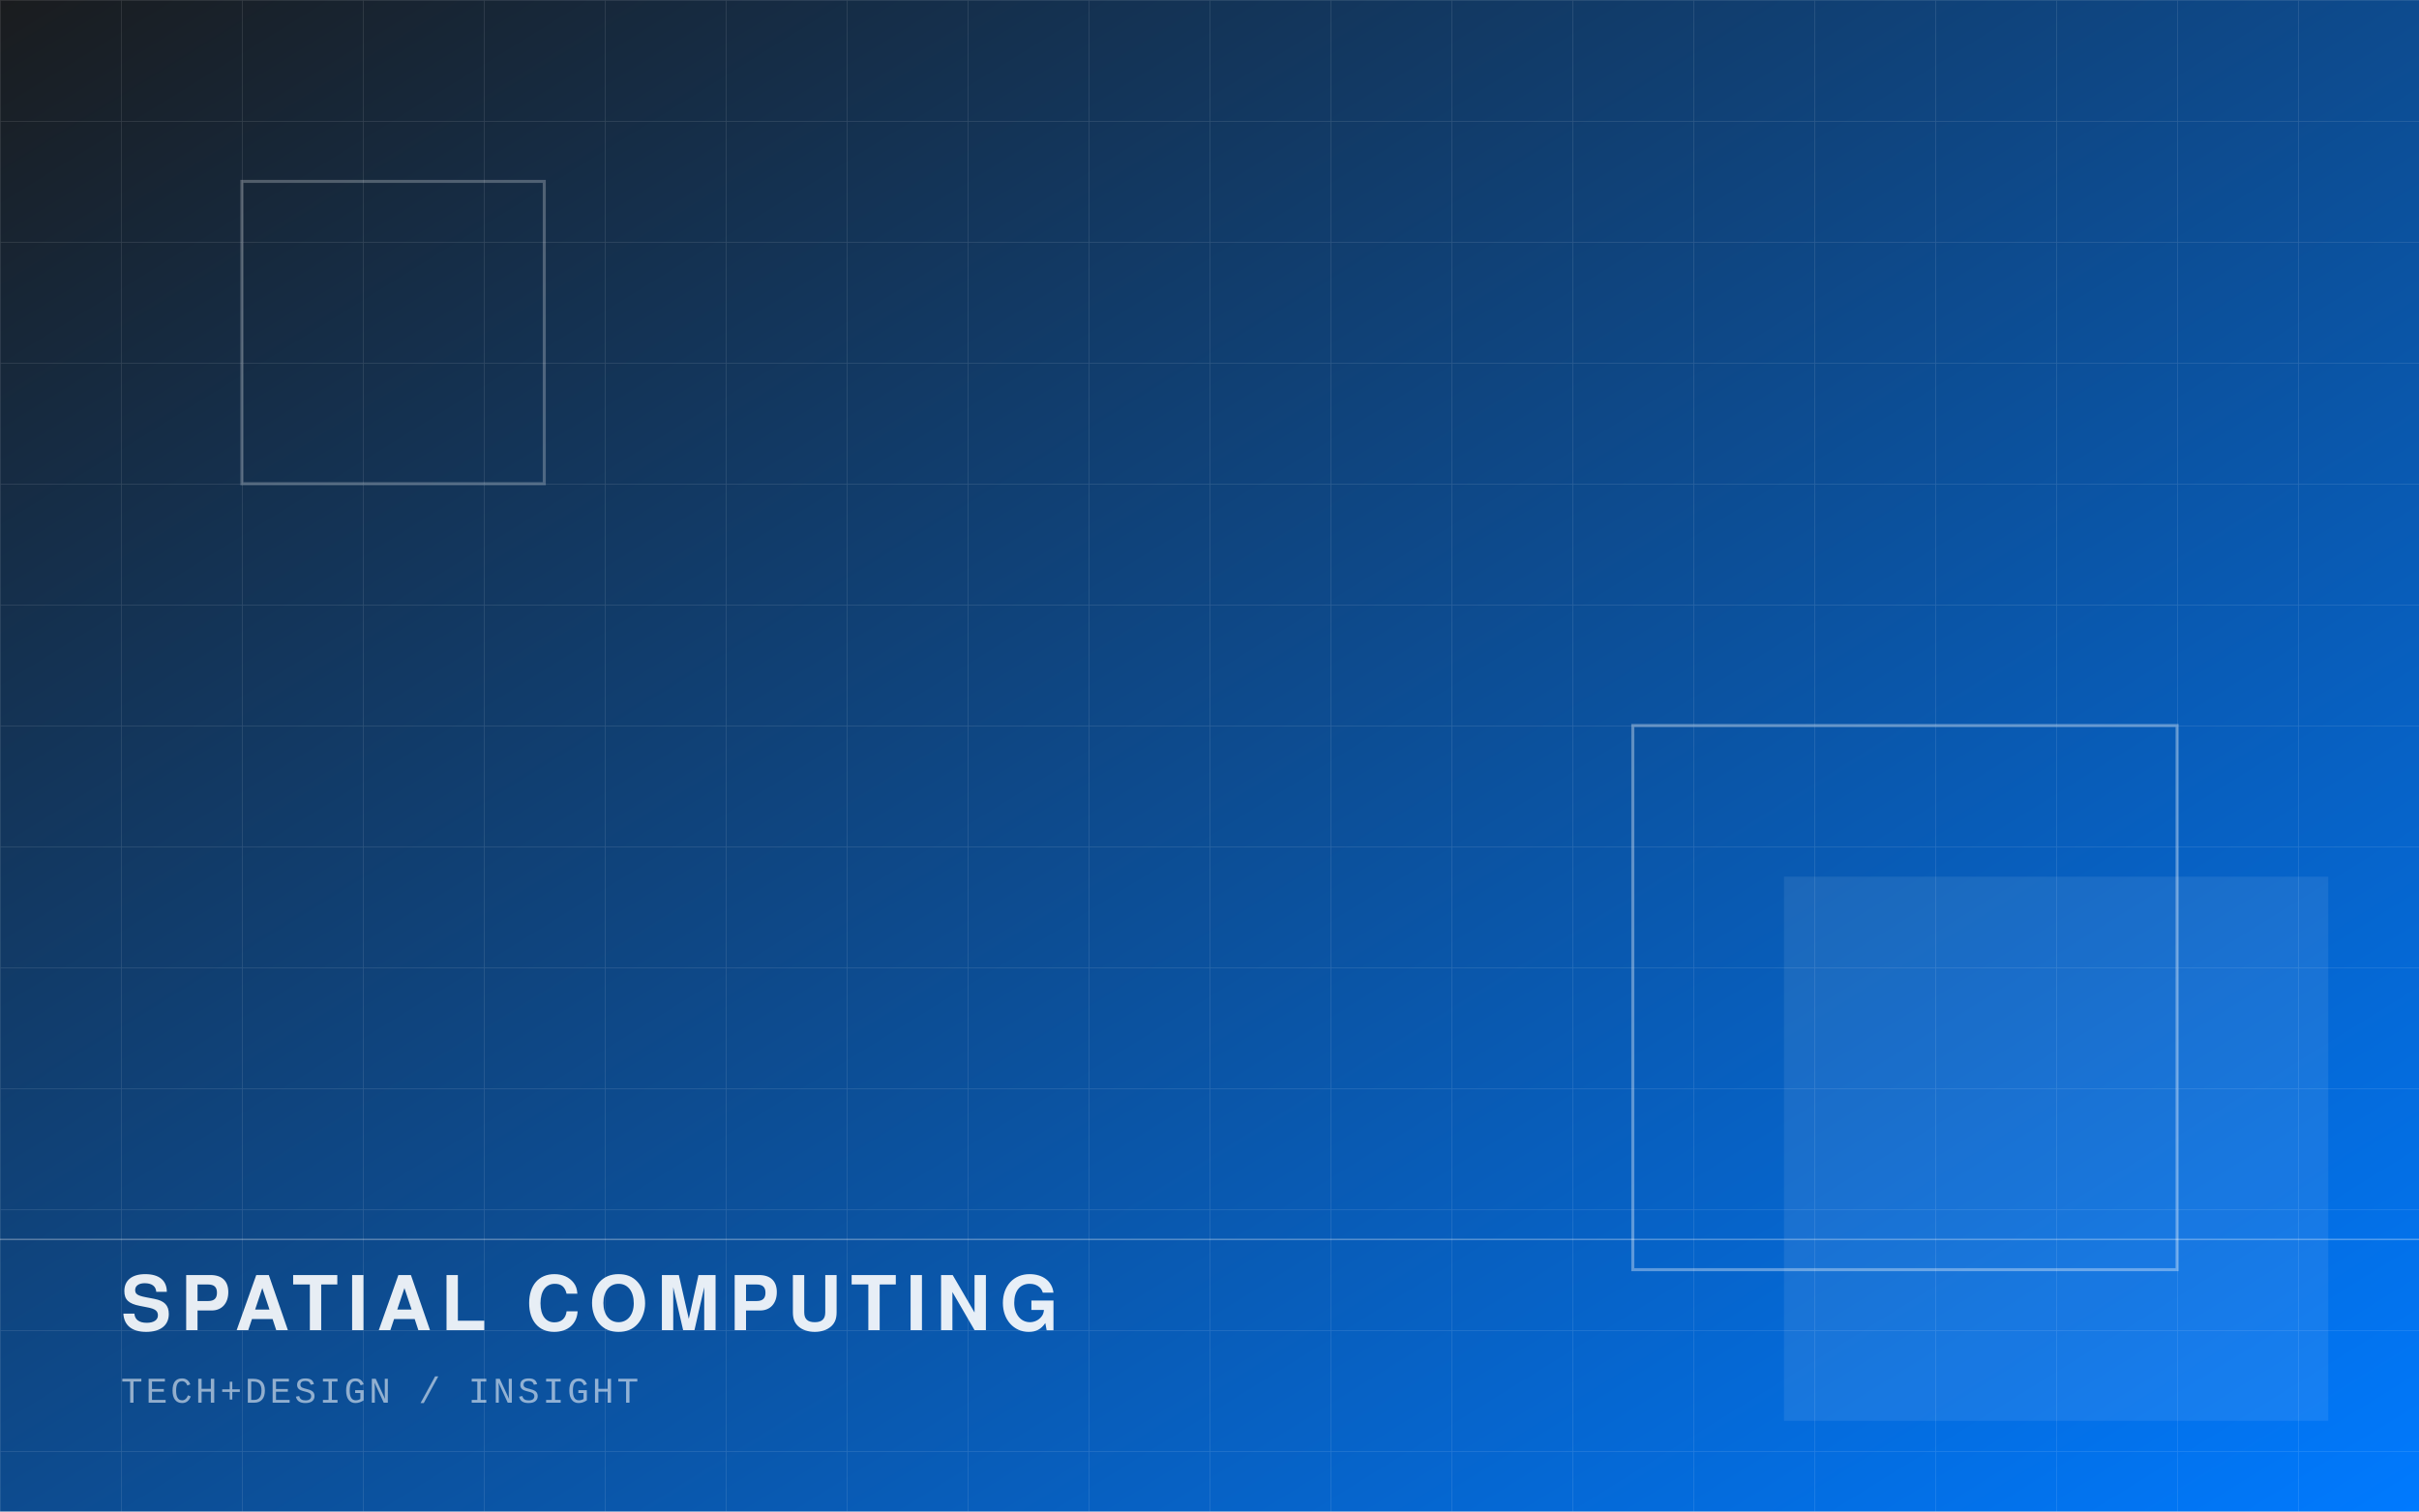
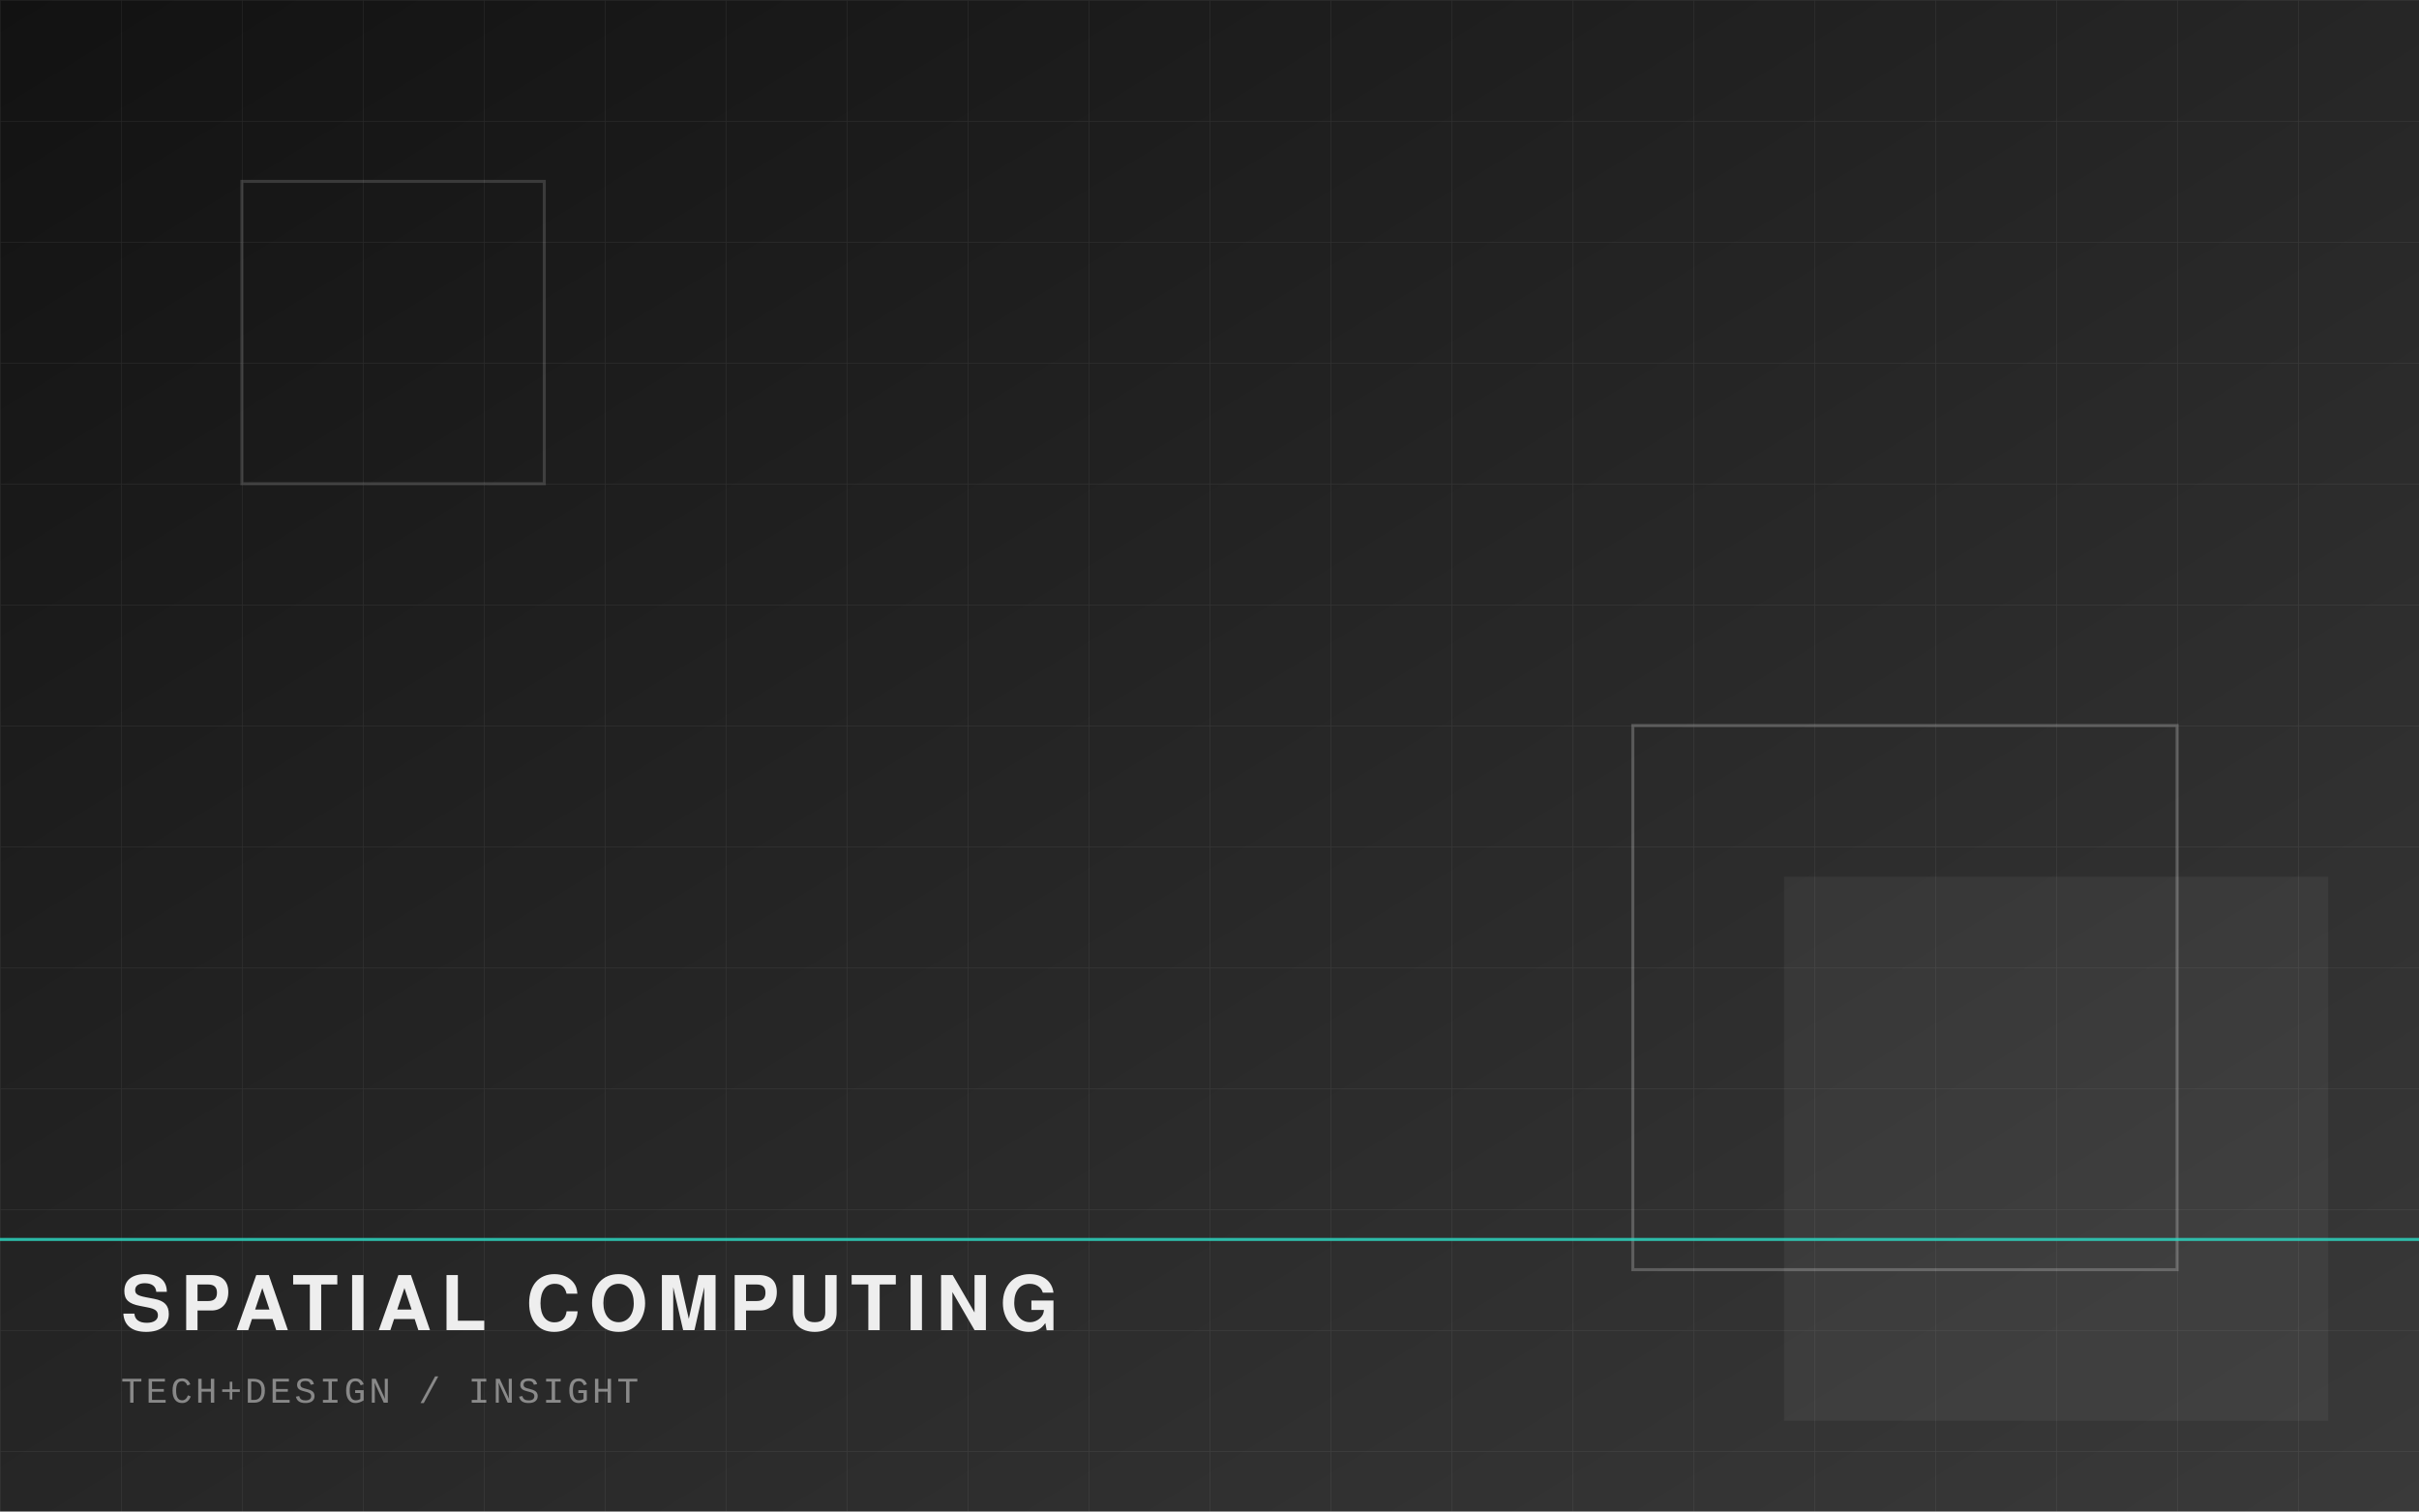
<svg xmlns="http://www.w3.org/2000/svg" width="1600" height="1000" viewBox="0 0 1600 1000">
  <defs>
    <linearGradient id="g" x1="0%" y1="0%" x2="100%" y2="100%">
-       <stop offset="0%" stop-color="#1a1c1e" />
-       <stop offset="100%" stop-color="#007aff" />
+       <stop offset="0%" stop-color="#121212" />
+       <stop offset="100%" stop-color="#3a3a3a" />
    </linearGradient>
    <pattern id="grid" width="80" height="80" patternUnits="userSpaceOnUse">
-       <path d="M 80 0 L 0 0 0 80" fill="none" stroke="#ffffff" stroke-opacity="0.12" stroke-width="1" />
+       <path d="M 80 0 L 0 0 0 80" fill="none" stroke="#ffffff" stroke-opacity="0.07" stroke-width="1" />
    </pattern>
  </defs>
  <rect width="1600" height="1000" fill="url(#g)" />
  <rect width="1600" height="1000" fill="url(#grid)" />
-   <rect x="1080" y="480" width="360" height="360" fill="none" stroke="#ffffff" stroke-opacity="0.35" stroke-width="2" />
-   <rect x="1180" y="580" width="360" height="360" fill="#ffffff" opacity="0.08" />
-   <rect x="160" y="120" width="200" height="200" fill="none" stroke="#ffffff" stroke-opacity="0.25" stroke-width="2" />
-   <line x1="0" y1="820" x2="1600" y2="820" stroke="#ffffff" stroke-opacity="0.3" stroke-width="1" />
-   <text x="80" y="880" font-family="Helvetica, Arial, sans-serif" font-size="50" font-weight="bold" letter-spacing="6" fill="#ffffff" opacity="0.9">SPATIAL COMPUTING</text>
-   <text x="80" y="928" font-family="Courier New, monospace" font-size="24" letter-spacing="2" fill="#ffffff" opacity="0.55">TECH+DESIGN / INSIGHT</text>
+   <rect x="1080" y="480" width="360" height="360" fill="none" stroke="#ffffff" stroke-opacity="0.22" stroke-width="2" />
+   <rect x="1180" y="580" width="360" height="360" fill="#ffffff" opacity="0.05" />
+   <rect x="160" y="120" width="200" height="200" fill="none" stroke="#ffffff" stroke-opacity="0.15" stroke-width="2" />
+   <line x1="0" y1="820" x2="1600" y2="820" stroke="#2dd4bf" stroke-opacity="0.85" stroke-width="2" />
+   <text x="80" y="880" font-family="Helvetica, Arial, sans-serif" font-size="50" font-weight="bold" letter-spacing="6" fill="#ffffff" opacity="0.92">SPATIAL COMPUTING</text>
+   <text x="80" y="928" font-family="Courier New, monospace" font-size="24" letter-spacing="2" fill="#ffffff" opacity="0.45">TECH+DESIGN / INSIGHT</text>
</svg>
